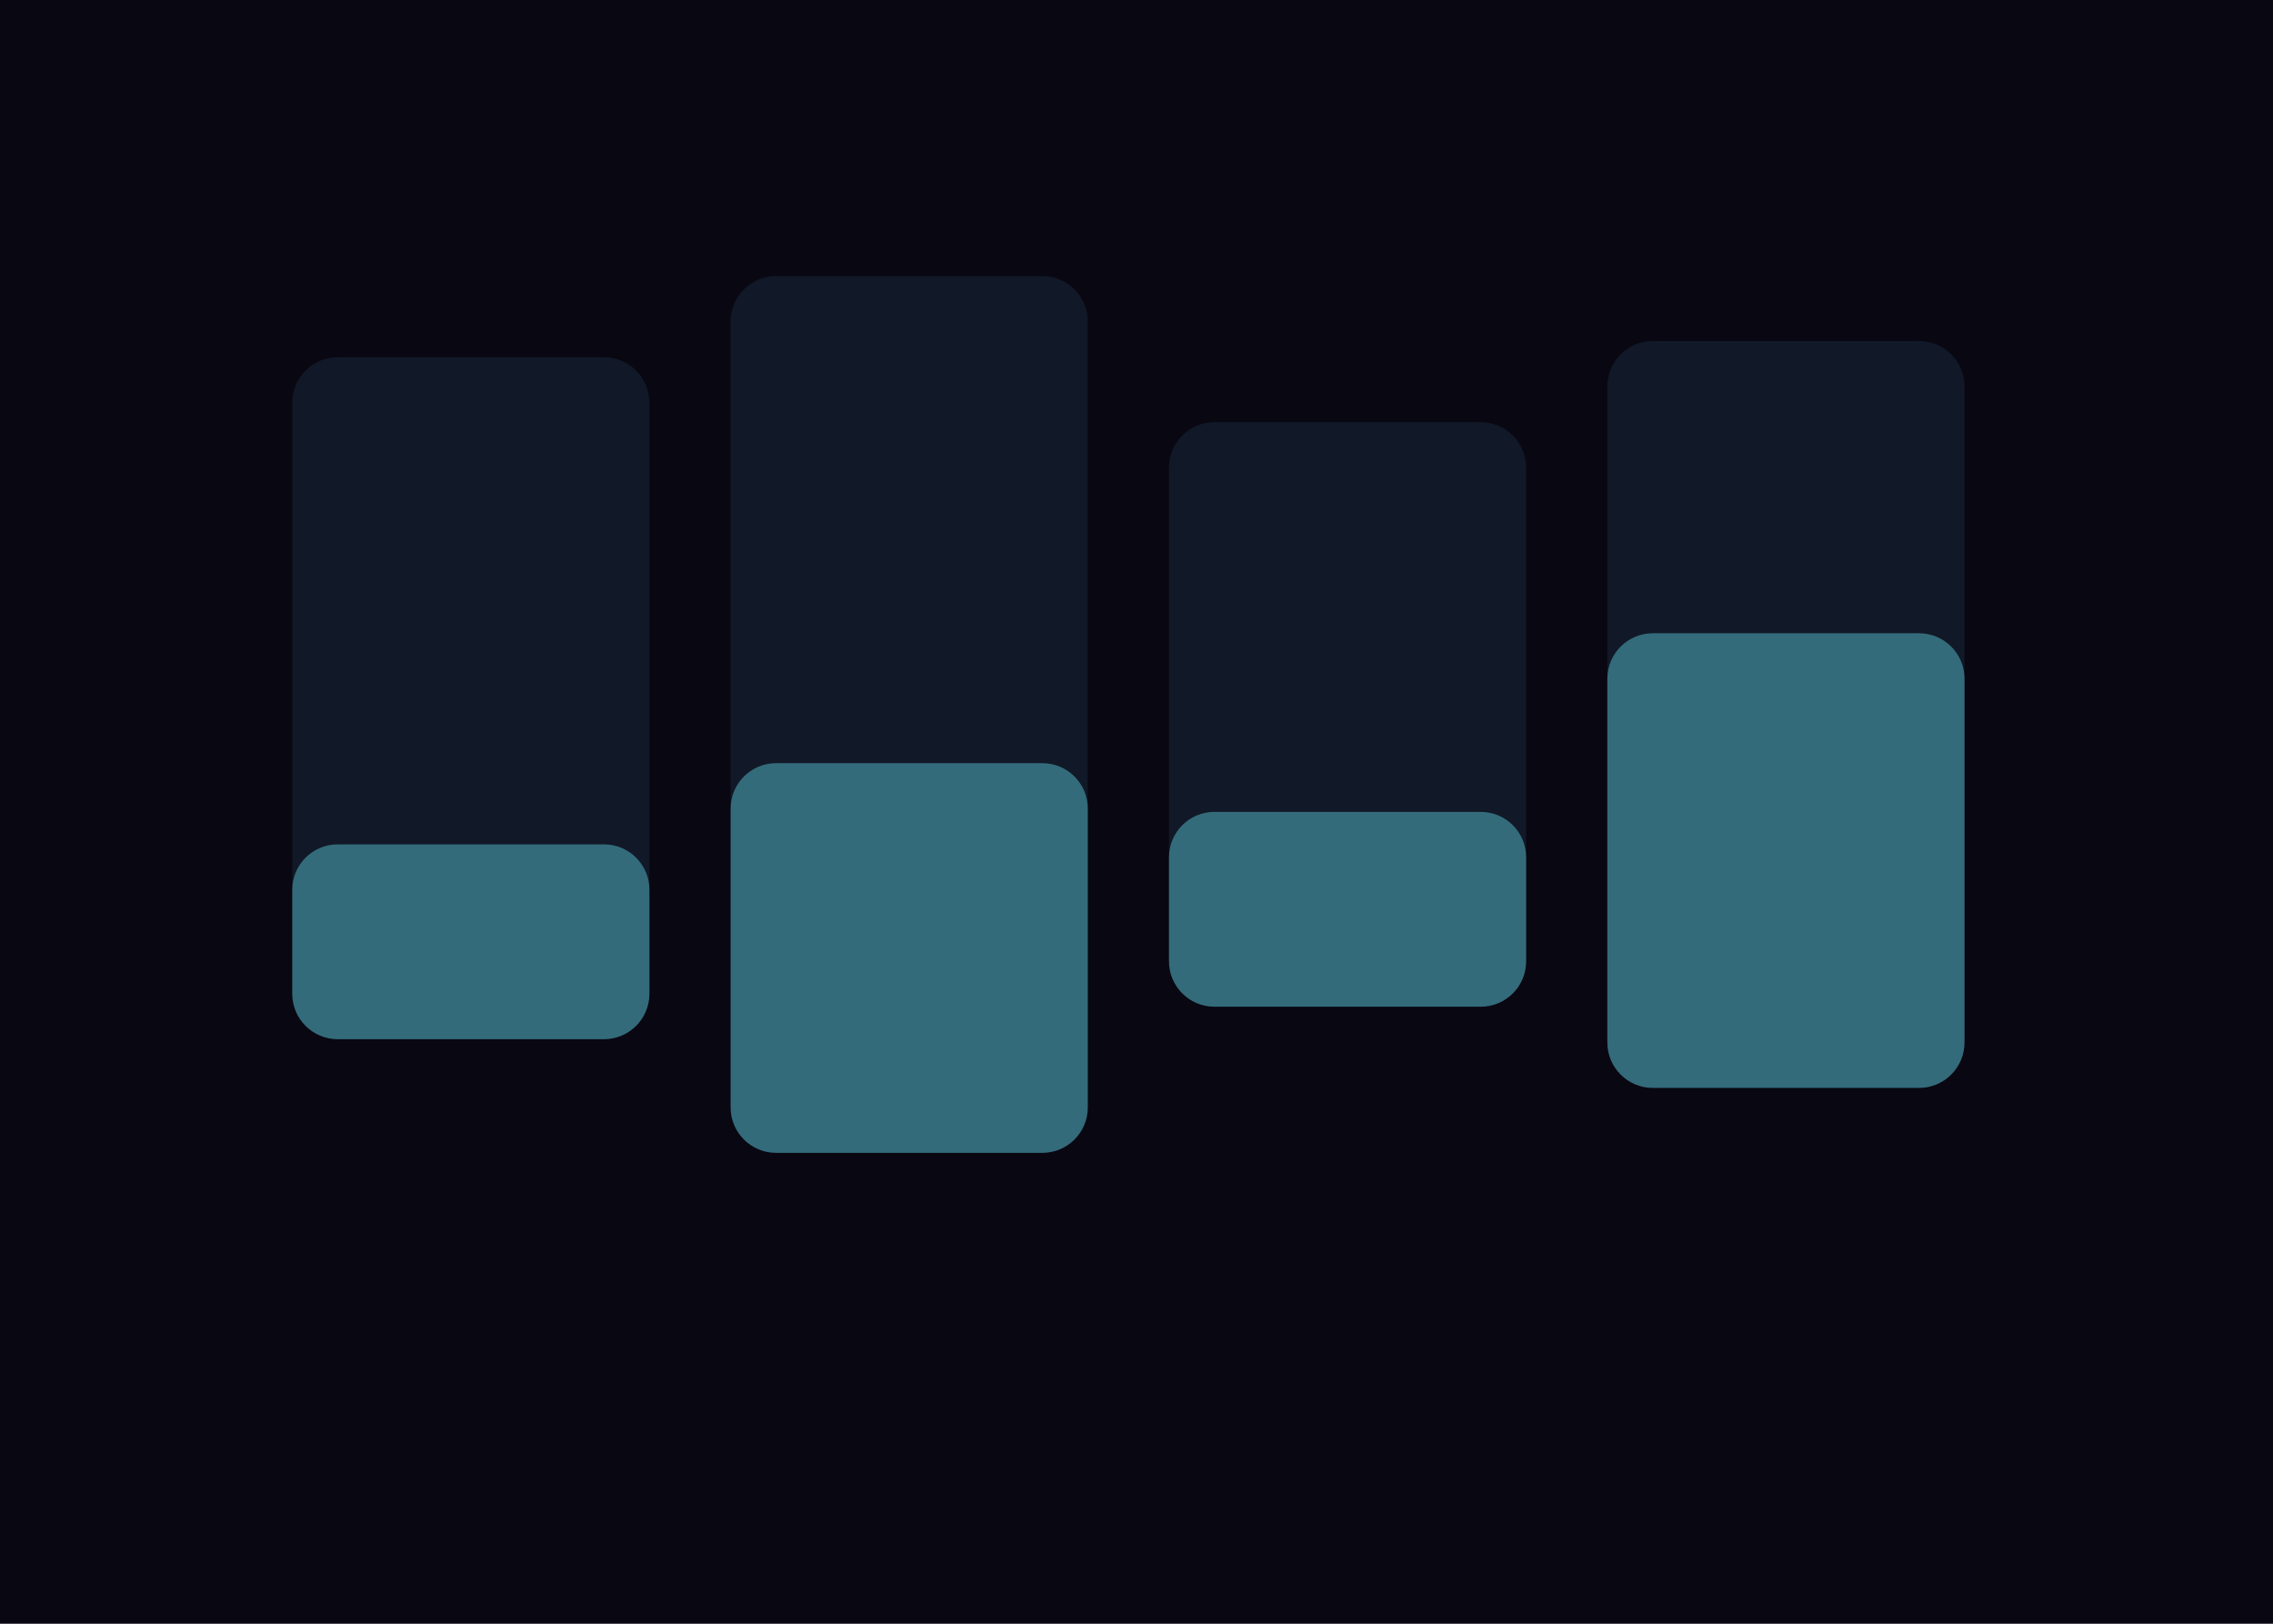
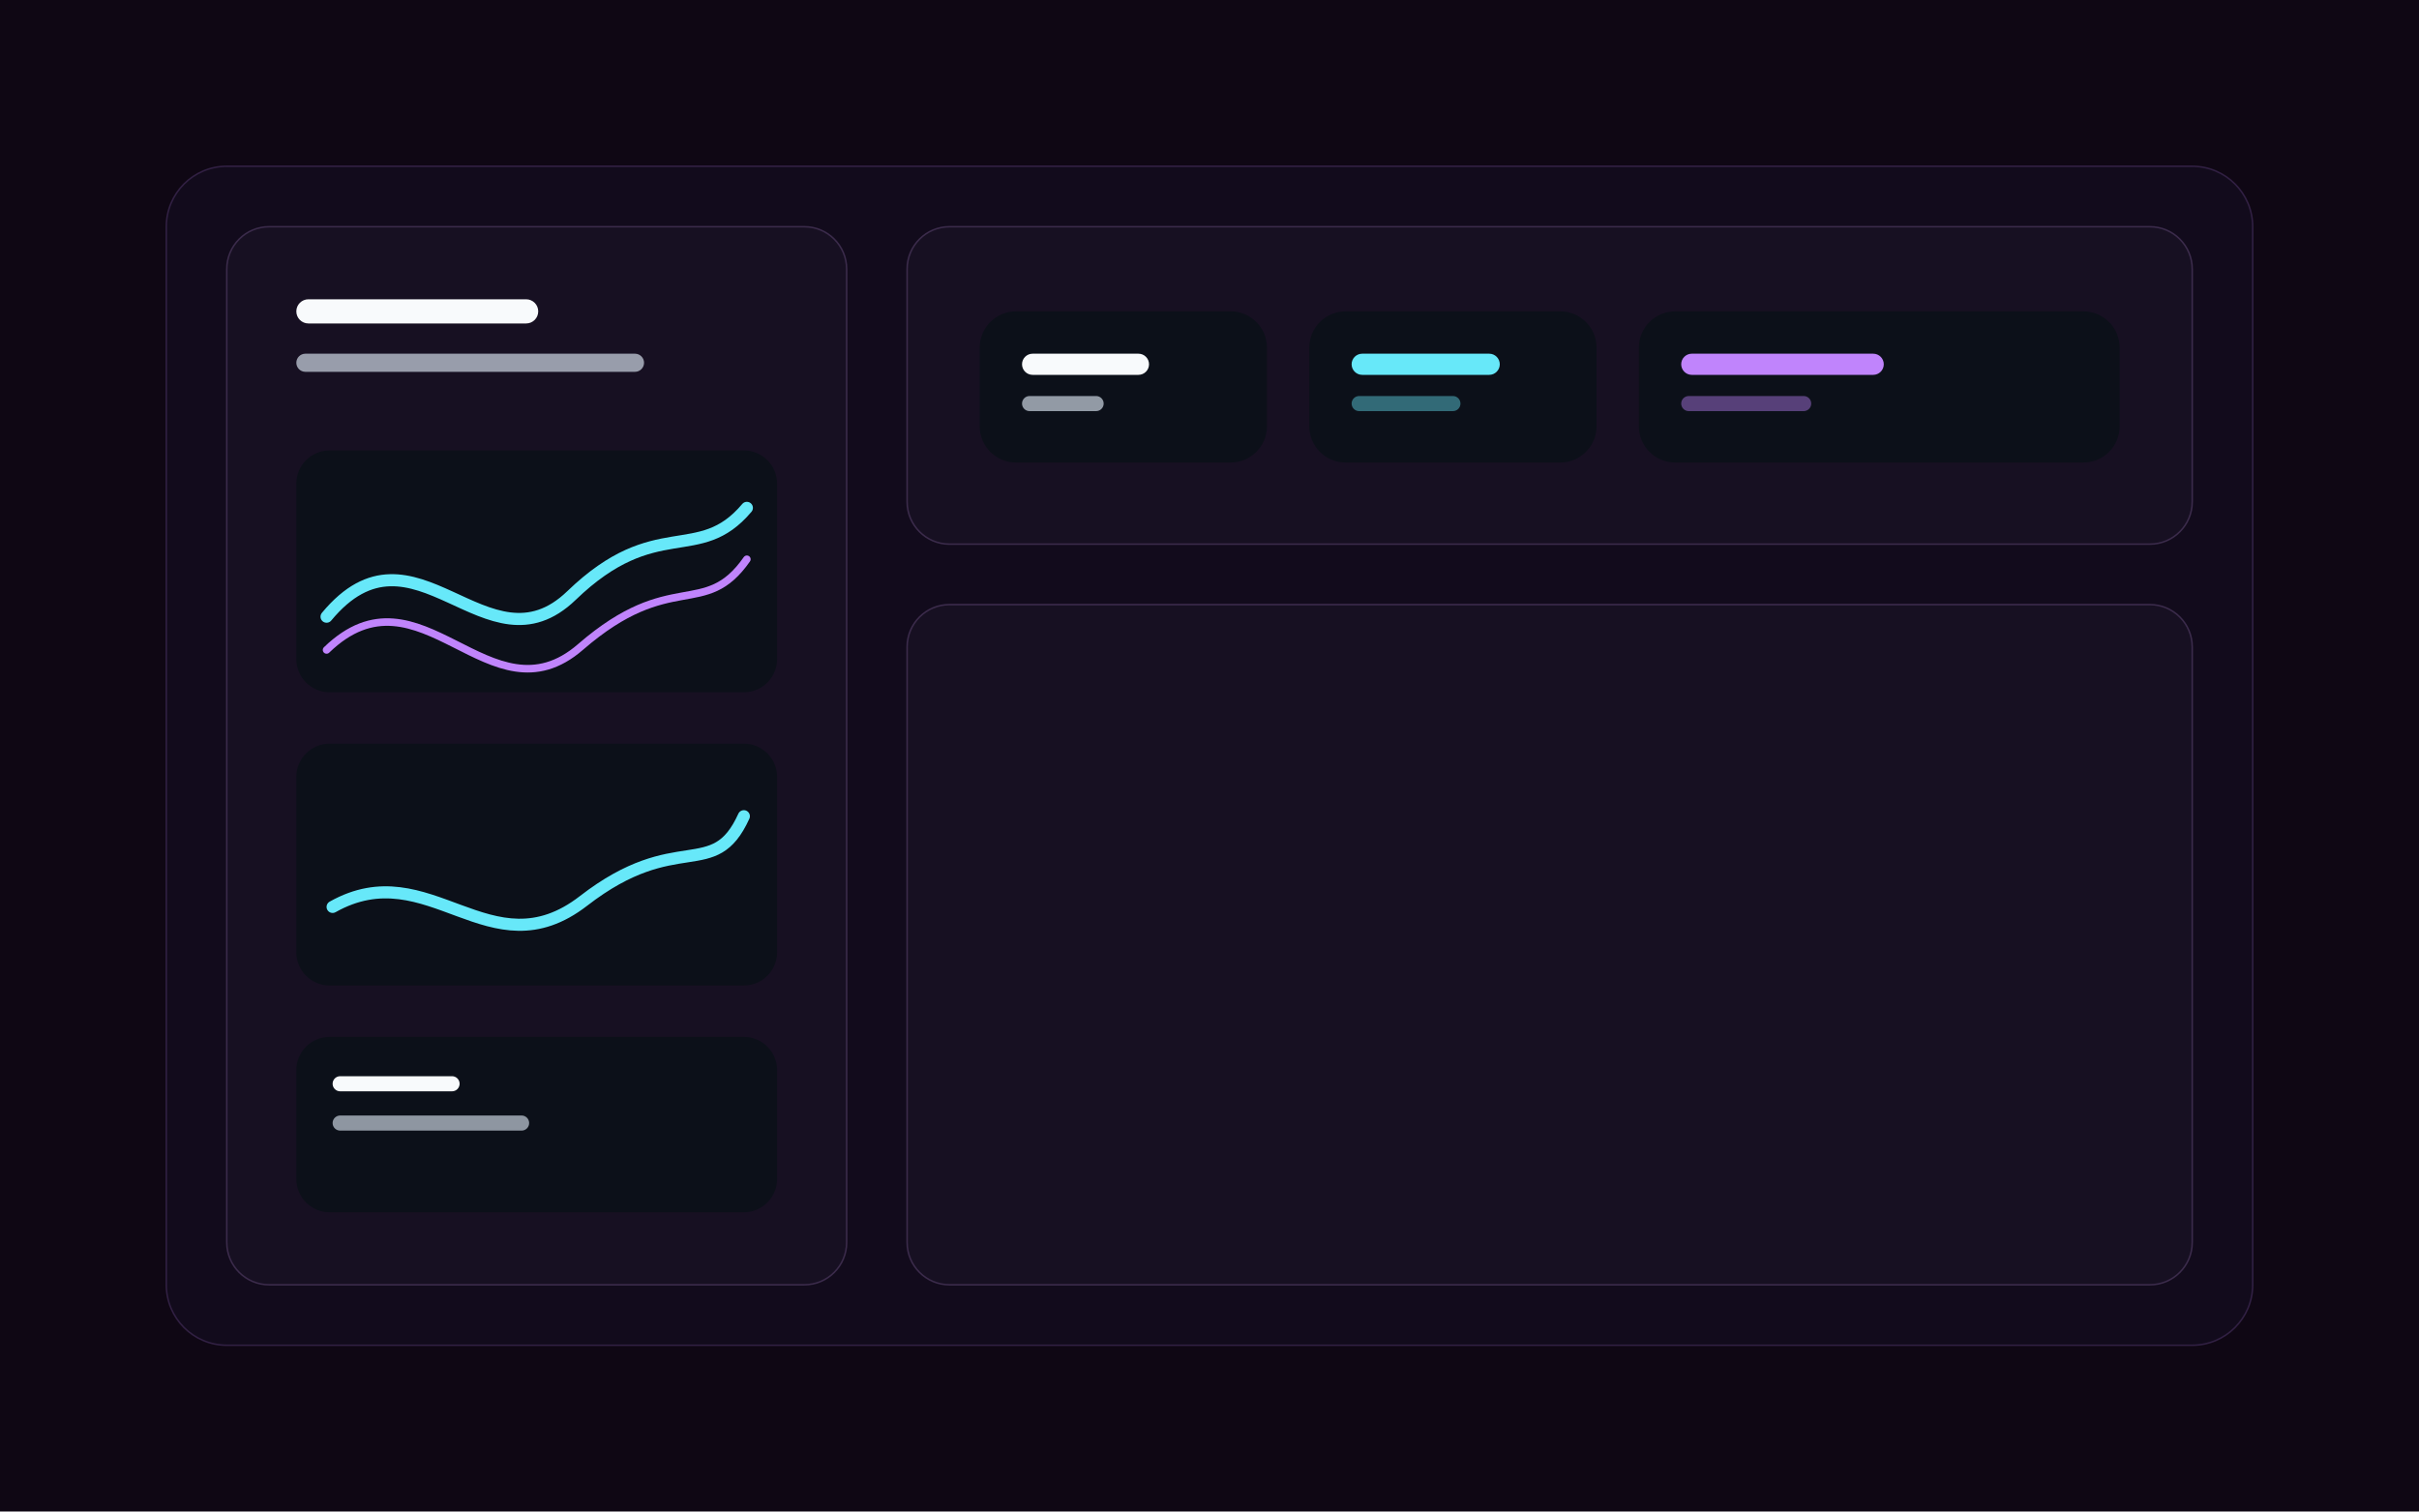
- <svg xmlns="http://www.w3.org/2000/svg" viewBox="0 0 1400 1000">
-   <rect width="1400" height="1000" fill="#090712" />
-   <g fill="#111827">
-     <rect x="180" y="220" width="220" height="420" rx="28" />
-     <rect x="450" y="170" width="220" height="540" rx="28" />
-     <rect x="720" y="260" width="220" height="360" rx="28" />
-     <rect x="990" y="210" width="220" height="460" rx="28" />
-   </g>
-   <g fill="#67e8f9" fill-opacity="0.4">
-     <rect x="180" y="520" width="220" height="120" rx="28" />
-     <rect x="450" y="470" width="220" height="240" rx="28" />
-     <rect x="720" y="500" width="220" height="120" rx="28" />
-     <rect x="990" y="390" width="220" height="280" rx="28" />
+ <svg xmlns="http://www.w3.org/2000/svg" viewBox="0 0 1600 1000" fill="none">
+   <rect width="1600" height="1000" fill="#0f0714" />
+   <g transform="translate(110 110)">
+     <rect width="1380" height="780" rx="40" fill="#120b1c" stroke="#312043" />
+     <rect x="40" y="40" width="410" height="700" rx="28" fill="#171022" stroke="#3b2b4b" />
+     <rect x="490" y="40" width="850" height="210" rx="28" fill="#171022" stroke="#3b2b4b" />
+     <rect x="490" y="290" width="850" height="450" rx="28" fill="#171022" stroke="#3b2b4b" />
+     <rect x="86" y="88" width="160" height="16" rx="8" fill="#f8fafc" />
+     <rect x="86" y="124" width="230" height="12" rx="6" fill="#cbd5e1" fill-opacity=".72" />
+     <g transform="translate(86 188)">
+       <rect width="318" height="160" rx="22" fill="#0c1019" />
+       <path d="M20 110 C78 40 126 150 182 96 S266 76 298 38" stroke="#67e8f9" stroke-width="8" stroke-linecap="round" />
+       <path d="M20 132 C82 72 128 182 188 130 S270 112 298 72" stroke="#c084fc" stroke-width="5" stroke-linecap="round" />
+     </g>
+     <g transform="translate(86 382)">
+       <rect width="318" height="160" rx="22" fill="#0c1019" />
+       <path d="M24 108 C88 72 128 152 190 104 S276 92 296 48" stroke="#67e8f9" stroke-width="8" stroke-linecap="round" />
+     </g>
+     <g transform="translate(86 576)">
+       <rect width="318" height="116" rx="22" fill="#0c1019" />
+       <rect x="24" y="26" width="84" height="10" rx="5" fill="#f8fafc" />
+       <rect x="24" y="52" width="130" height="10" rx="5" fill="#cbd5e1" fill-opacity=".68" />
+     </g>
+     <g transform="translate(538 96)">
+       <rect width="190" height="100" rx="24" fill="#0c1019" />
+       <rect x="28" y="28" width="84" height="14" rx="7" fill="#f8fafc" />
+       <rect x="28" y="56" width="54" height="10" rx="5" fill="#cbd5e1" fill-opacity=".7" />
+     </g>
+     <g transform="translate(756 96)">
+       <rect width="190" height="100" rx="24" fill="#0c1019" />
+       <rect x="28" y="28" width="98" height="14" rx="7" fill="#67e8f9" />
+       <rect x="28" y="56" width="72" height="10" rx="5" fill="#67e8f9" fill-opacity=".42" />
+     </g>
+     <g transform="translate(974 96)">
+       <rect width="318" height="100" rx="24" fill="#0c1019" />
+       <rect x="28" y="28" width="134" height="14" rx="7" fill="#c084fc" />
+       <rect x="28" y="56" width="86" height="10" rx="5" fill="#c084fc" fill-opacity=".42" />
+     </g>
  </g>
</svg>
